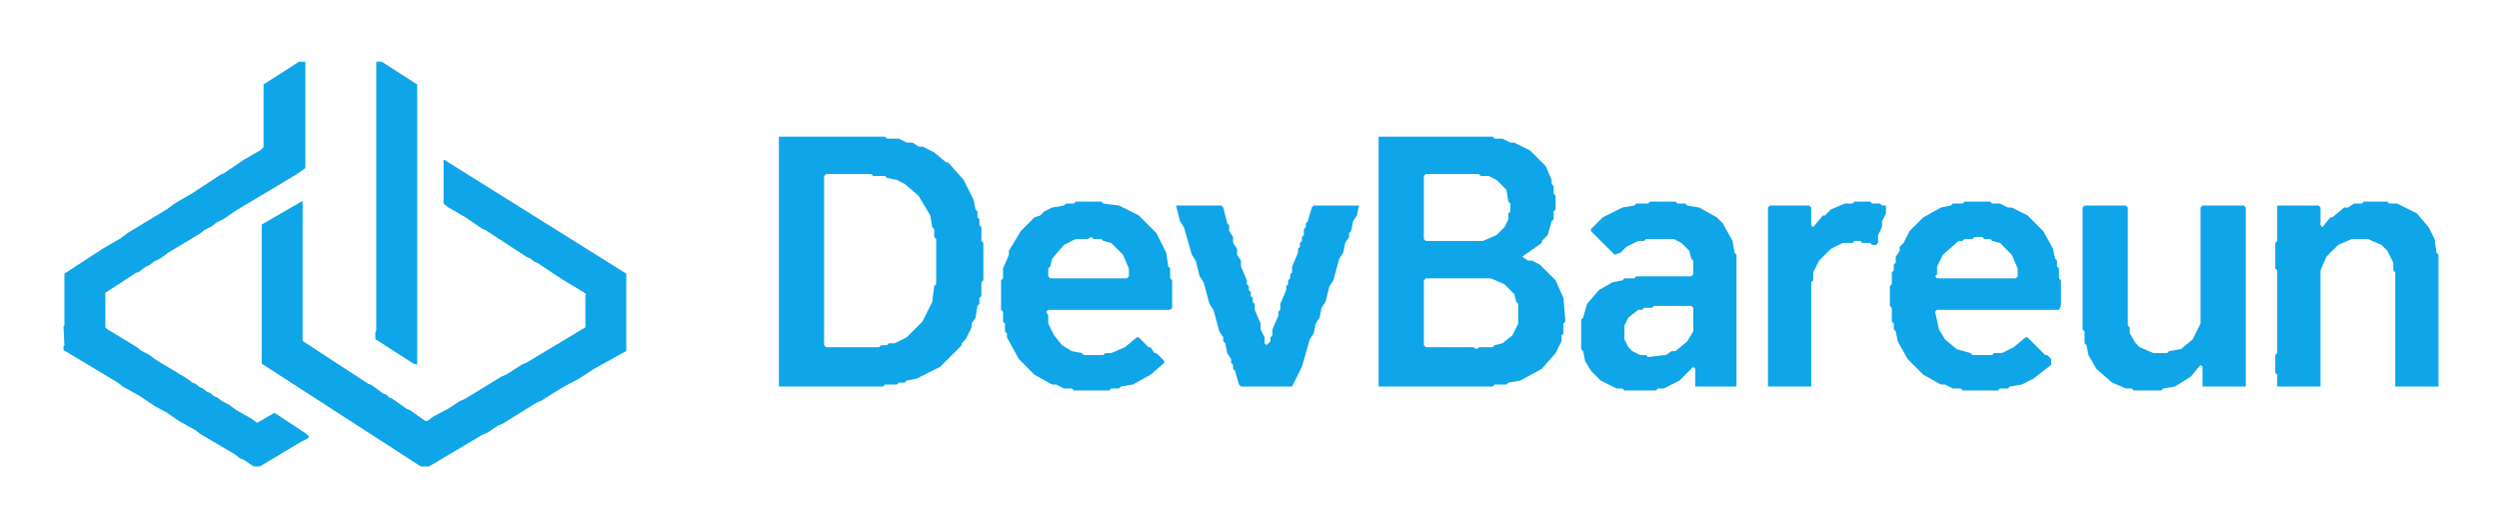
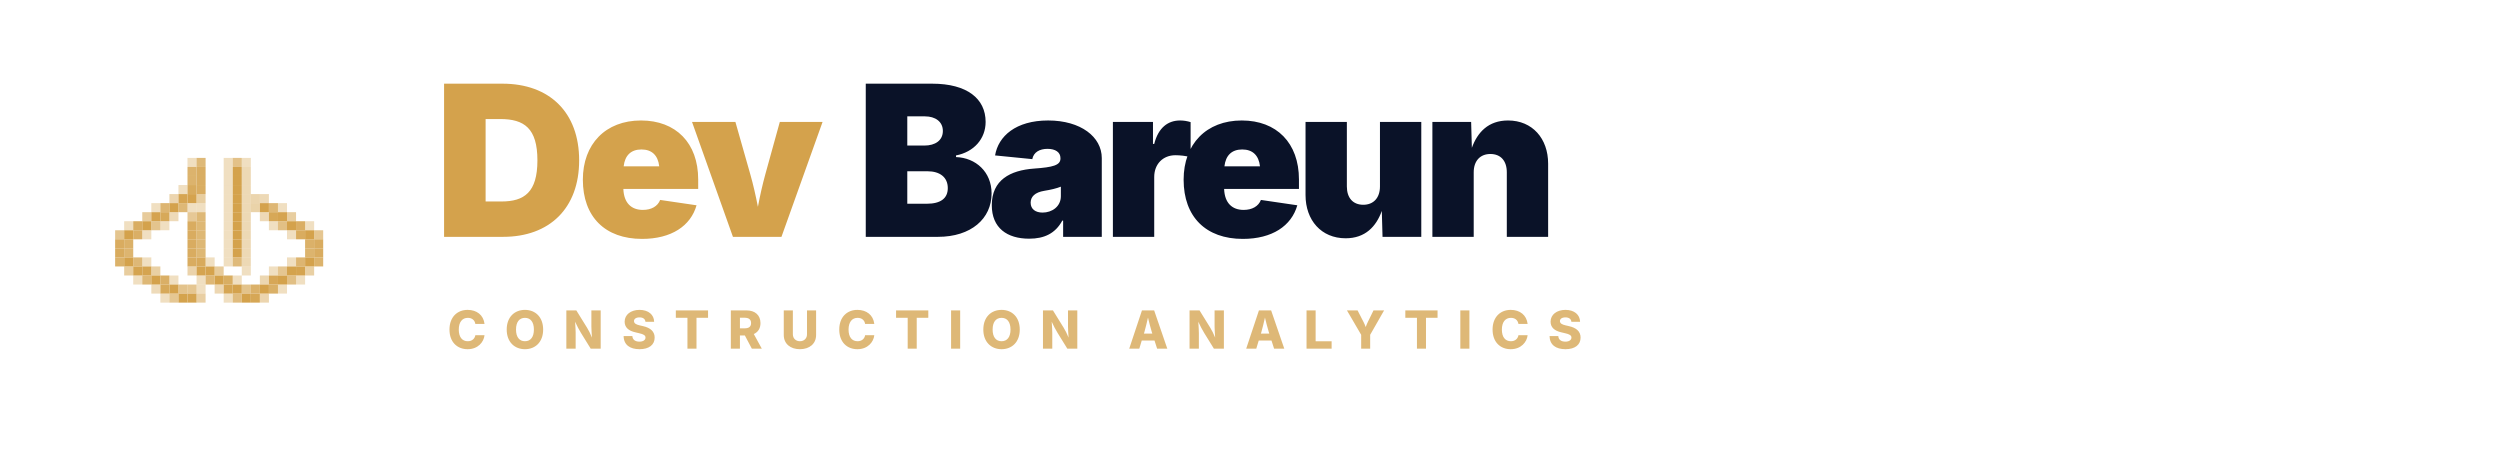
- <svg xmlns="http://www.w3.org/2000/svg" width="567" height="120" viewBox="0 0 567 120" role="img" aria-labelledby="title">
-   <g transform="translate(14.000 14.000) scale(0.206278)">
-     <path d="M 421.0 108.0 L 420.0 108.0 L 420.0 156.0 L 425.0 160.0 L 444.0 171.0 L 463.0 184.0 L 466.0 185.0 L 512.0 215.0 L 515.0 216.0 L 520.0 220.0 L 523.0 221.0 L 550.0 239.0 L 575.0 254.0 L 577.0 256.0 L 576.0 257.0 L 576.0 292.0 L 511.0 331.0 L 506.0 333.0 L 489.0 344.0 L 484.0 346.0 L 443.0 371.0 L 438.0 373.0 L 426.0 381.0 L 409.0 390.0 L 402.0 395.0 L 400.0 395.0 L 383.0 383.0 L 380.0 382.0 L 363.0 370.0 L 360.0 369.0 L 357.0 366.0 L 354.0 365.0 L 340.0 355.0 L 337.0 354.0 L 265.0 307.0 L 265.0 153.0 L 220.0 179.0 L 220.0 332.0 L 395.0 445.0 L 404.0 445.0 L 463.0 410.0 L 468.0 408.0 L 480.0 400.0 L 485.0 398.0 L 522.0 375.0 L 527.0 373.0 L 551.0 358.0 L 568.0 349.0 L 585.0 338.0 L 621.0 318.0 L 621.0 233.0 Z M 346.0 0.0 L 346.0 296.0 L 345.0 297.0 L 345.0 305.0 L 387.0 332.0 L 391.0 333.0 L 391.0 25.0 L 352.0 0.0 Z M 268.0 0.0 L 261.0 0.0 L 222.0 25.0 L 222.0 94.0 L 219.0 97.0 L 200.0 108.0 L 178.0 123.0 L 175.0 124.0 L 143.0 145.0 L 124.0 156.0 L 116.0 162.0 L 73.0 188.0 L 65.0 194.0 L 46.0 205.0 L 3.0 233.0 L 3.0 290.0 L 2.0 291.0 L 3.0 312.0 L 2.0 313.0 L 2.0 317.0 L 62.0 353.0 L 67.0 357.0 L 85.0 367.0 L 103.0 379.0 L 116.0 386.0 L 129.0 395.0 L 147.0 405.0 L 152.0 409.0 L 191.0 432.0 L 196.0 436.0 L 201.0 438.0 L 211.0 445.0 L 218.0 445.0 L 263.0 418.0 L 271.0 414.0 L 272.0 412.0 L 269.0 409.0 L 234.0 386.0 L 215.0 397.0 L 208.0 392.0 L 192.0 383.0 L 184.0 377.0 L 176.0 373.0 L 171.0 369.0 L 168.0 368.0 L 163.0 364.0 L 160.0 363.0 L 155.0 359.0 L 152.0 358.0 L 147.0 354.0 L 144.0 353.0 L 139.0 349.0 L 104.0 328.0 L 96.0 322.0 L 88.0 318.0 L 83.0 314.0 L 50.0 294.0 L 48.0 292.0 L 48.0 254.0 L 82.0 232.0 L 85.0 231.0 L 93.0 225.0 L 96.0 224.0 L 101.0 220.0 L 109.0 216.0 L 117.0 210.0 L 152.0 189.0 L 157.0 185.0 L 165.0 181.0 L 170.0 177.0 L 178.0 173.0 L 191.0 164.0 L 258.0 124.0 L 268.0 117.0 Z" fill="#0EA5E9" fill-rule="evenodd" />
+ <svg xmlns="http://www.w3.org/2000/svg" width="760" height="140" viewBox="0 0 760 140" role="img" aria-label="Dev Bareun Construction Analytics">
+   <style>
+     .brand{font-family:Inter,Segoe UI,Arial,sans-serif;font-size:64px;font-weight:900;letter-spacing:-3px;}
+     .sub{font-family:Inter,Segoe UI,Arial,sans-serif;font-size:16px;font-weight:800;letter-spacing:5.5px;}
+   </style>
+   <g transform="translate(24 26)">
+     <g transform="translate(0 0) scale(2.75)">
+       <g shape-rendering="geometricPrecision">
+         <rect x="12" y="8" width="1" height="1" fill="#D4A24C" opacity="0.350" />
+         <rect x="13" y="8" width="1" height="1" fill="#D4A24C" opacity="0.757" />
+         <rect x="16" y="8" width="1" height="1" fill="#D4A24C" opacity="0.350" />
+         <rect x="17" y="8" width="1" height="1" fill="#D4A24C" opacity="0.663" />
+         <rect x="18" y="8" width="1" height="1" fill="#D4A24C" opacity="0.350" />
+         <rect x="12" y="9" width="1" height="1" fill="#D4A24C" opacity="0.816" />
+         <rect x="13" y="9" width="1" height="1" fill="#D4A24C" opacity="0.878" />
+         <rect x="16" y="9" width="1" height="1" fill="#D4A24C" opacity="0.350" />
+         <rect x="17" y="9" width="1" height="1" fill="#D4A24C" opacity="1.000" />
+         <rect x="18" y="9" width="1" height="1" fill="#D4A24C" opacity="0.412" />
+         <rect x="12" y="10" width="1" height="1" fill="#D4A24C" opacity="0.816" />
+         <rect x="13" y="10" width="1" height="1" fill="#D4A24C" opacity="0.878" />
+         <rect x="16" y="10" width="1" height="1" fill="#D4A24C" opacity="0.350" />
+         <rect x="17" y="10" width="1" height="1" fill="#D4A24C" opacity="1.000" />
+         <rect x="18" y="10" width="1" height="1" fill="#D4A24C" opacity="0.412" />
+         <rect x="11" y="11" width="1" height="1" fill="#D4A24C" opacity="0.350" />
+         <rect x="12" y="11" width="1" height="1" fill="#D4A24C" opacity="0.898" />
+         <rect x="13" y="11" width="1" height="1" fill="#D4A24C" opacity="0.878" />
+         <rect x="16" y="11" width="1" height="1" fill="#D4A24C" opacity="0.350" />
+         <rect x="17" y="11" width="1" height="1" fill="#D4A24C" opacity="1.000" />
+         <rect x="18" y="11" width="1" height="1" fill="#D4A24C" opacity="0.412" />
+         <rect x="10" y="12" width="1" height="1" fill="#D4A24C" opacity="0.447" />
+         <rect x="11" y="12" width="1" height="1" fill="#D4A24C" opacity="0.961" />
+         <rect x="12" y="12" width="1" height="1" fill="#D4A24C" opacity="0.988" />
+         <rect x="13" y="12" width="1" height="1" fill="#D4A24C" opacity="0.529" />
+         <rect x="16" y="12" width="1" height="1" fill="#D4A24C" opacity="0.350" />
+         <rect x="17" y="12" width="1" height="1" fill="#D4A24C" opacity="1.000" />
+         <rect x="18" y="12" width="1" height="1" fill="#D4A24C" opacity="0.412" />
+         <rect x="19" y="12" width="1" height="1" fill="#D4A24C" opacity="0.455" />
+         <rect x="20" y="12" width="1" height="1" fill="#D4A24C" opacity="0.408" />
+         <rect x="8" y="13" width="1" height="1" fill="#D4A24C" opacity="0.350" />
+         <rect x="9" y="13" width="1" height="1" fill="#D4A24C" opacity="0.796" />
+         <rect x="10" y="13" width="1" height="1" fill="#D4A24C" opacity="1.000" />
+         <rect x="11" y="13" width="1" height="1" fill="#D4A24C" opacity="0.765" />
+         <rect x="12" y="13" width="1" height="1" fill="#D4A24C" opacity="0.350" />
+         <rect x="13" y="13" width="1" height="1" fill="#D4A24C" opacity="0.350" />
+         <rect x="16" y="13" width="1" height="1" fill="#D4A24C" opacity="0.350" />
+         <rect x="17" y="13" width="1" height="1" fill="#D4A24C" opacity="1.000" />
+         <rect x="18" y="13" width="1" height="1" fill="#D4A24C" opacity="0.412" />
+         <rect x="19" y="13" width="1" height="1" fill="#D4A24C" opacity="0.478" />
+         <rect x="20" y="13" width="1" height="1" fill="#D4A24C" opacity="1.000" />
+         <rect x="21" y="13" width="1" height="1" fill="#D4A24C" opacity="0.773" />
+         <rect x="22" y="13" width="1" height="1" fill="#D4A24C" opacity="0.350" />
+         <rect x="7" y="14" width="1" height="1" fill="#D4A24C" opacity="0.557" />
+         <rect x="8" y="14" width="1" height="1" fill="#D4A24C" opacity="0.984" />
+         <rect x="9" y="14" width="1" height="1" fill="#D4A24C" opacity="0.929" />
+         <rect x="10" y="14" width="1" height="1" fill="#D4A24C" opacity="0.396" />
+         <rect x="12" y="14" width="1" height="1" fill="#D4A24C" opacity="0.588" />
+         <rect x="13" y="14" width="1" height="1" fill="#D4A24C" opacity="0.765" />
+         <rect x="16" y="14" width="1" height="1" fill="#D4A24C" opacity="0.350" />
+         <rect x="17" y="14" width="1" height="1" fill="#D4A24C" opacity="1.000" />
+         <rect x="18" y="14" width="1" height="1" fill="#D4A24C" opacity="0.412" />
+         <rect x="20" y="14" width="1" height="1" fill="#D4A24C" opacity="0.404" />
+         <rect x="21" y="14" width="1" height="1" fill="#D4A24C" opacity="0.937" />
+         <rect x="22" y="14" width="1" height="1" fill="#D4A24C" opacity="0.980" />
+         <rect x="23" y="14" width="1" height="1" fill="#D4A24C" opacity="0.529" />
+         <rect x="5" y="15" width="1" height="1" fill="#D4A24C" opacity="0.350" />
+         <rect x="6" y="15" width="1" height="1" fill="#D4A24C" opacity="0.878" />
+         <rect x="7" y="15" width="1" height="1" fill="#D4A24C" opacity="1.000" />
+         <rect x="8" y="15" width="1" height="1" fill="#D4A24C" opacity="0.635" />
+         <rect x="9" y="15" width="1" height="1" fill="#D4A24C" opacity="0.350" />
+         <rect x="12" y="15" width="1" height="1" fill="#D4A24C" opacity="0.890" />
+         <rect x="13" y="15" width="1" height="1" fill="#D4A24C" opacity="0.769" />
+         <rect x="16" y="15" width="1" height="1" fill="#D4A24C" opacity="0.350" />
+         <rect x="17" y="15" width="1" height="1" fill="#D4A24C" opacity="1.000" />
+         <rect x="18" y="15" width="1" height="1" fill="#D4A24C" opacity="0.412" />
+         <rect x="21" y="15" width="1" height="1" fill="#D4A24C" opacity="0.350" />
+         <rect x="22" y="15" width="1" height="1" fill="#D4A24C" opacity="0.682" />
+         <rect x="23" y="15" width="1" height="1" fill="#D4A24C" opacity="1.000" />
+         <rect x="24" y="15" width="1" height="1" fill="#D4A24C" opacity="0.867" />
+         <rect x="25" y="15" width="1" height="1" fill="#D4A24C" opacity="0.350" />
+         <rect x="4" y="16" width="1" height="1" fill="#D4A24C" opacity="0.624" />
+         <rect x="5" y="16" width="1" height="1" fill="#D4A24C" opacity="1.000" />
+         <rect x="6" y="16" width="1" height="1" fill="#D4A24C" opacity="0.855" />
+         <rect x="7" y="16" width="1" height="1" fill="#D4A24C" opacity="0.350" />
+         <rect x="12" y="16" width="1" height="1" fill="#D4A24C" opacity="0.890" />
+         <rect x="13" y="16" width="1" height="1" fill="#D4A24C" opacity="0.769" />
+         <rect x="16" y="16" width="1" height="1" fill="#D4A24C" opacity="0.350" />
+         <rect x="17" y="16" width="1" height="1" fill="#D4A24C" opacity="1.000" />
+         <rect x="18" y="16" width="1" height="1" fill="#D4A24C" opacity="0.412" />
+         <rect x="23" y="16" width="1" height="1" fill="#D4A24C" opacity="0.350" />
+         <rect x="24" y="16" width="1" height="1" fill="#D4A24C" opacity="0.894" />
+         <rect x="25" y="16" width="1" height="1" fill="#D4A24C" opacity="1.000" />
+         <rect x="26" y="16" width="1" height="1" fill="#D4A24C" opacity="0.612" />
+         <rect x="4" y="17" width="1" height="1" fill="#D4A24C" opacity="0.890" />
+         <rect x="5" y="17" width="1" height="1" fill="#D4A24C" opacity="0.835" />
+         <rect x="12" y="17" width="1" height="1" fill="#D4A24C" opacity="0.890" />
+         <rect x="13" y="17" width="1" height="1" fill="#D4A24C" opacity="0.769" />
+         <rect x="16" y="17" width="1" height="1" fill="#D4A24C" opacity="0.350" />
+         <rect x="17" y="17" width="1" height="1" fill="#D4A24C" opacity="1.000" />
+         <rect x="18" y="17" width="1" height="1" fill="#D4A24C" opacity="0.412" />
+         <rect x="25" y="17" width="1" height="1" fill="#D4A24C" opacity="0.839" />
+         <rect x="26" y="17" width="1" height="1" fill="#D4A24C" opacity="0.890" />
+         <rect x="4" y="18" width="1" height="1" fill="#D4A24C" opacity="0.898" />
+         <rect x="5" y="18" width="1" height="1" fill="#D4A24C" opacity="0.800" />
+         <rect x="12" y="18" width="1" height="1" fill="#D4A24C" opacity="0.890" />
+         <rect x="13" y="18" width="1" height="1" fill="#D4A24C" opacity="0.769" />
+         <rect x="16" y="18" width="1" height="1" fill="#D4A24C" opacity="0.350" />
+         <rect x="17" y="18" width="1" height="1" fill="#D4A24C" opacity="1.000" />
+         <rect x="18" y="18" width="1" height="1" fill="#D4A24C" opacity="0.412" />
+         <rect x="25" y="18" width="1" height="1" fill="#D4A24C" opacity="0.808" />
+         <rect x="26" y="18" width="1" height="1" fill="#D4A24C" opacity="0.890" />
+         <rect x="4" y="19" width="1" height="1" fill="#D4A24C" opacity="0.831" />
+         <rect x="5" y="19" width="1" height="1" fill="#D4A24C" opacity="1.000" />
+         <rect x="6" y="19" width="1" height="1" fill="#D4A24C" opacity="0.761" />
+         <rect x="7" y="19" width="1" height="1" fill="#D4A24C" opacity="0.350" />
+         <rect x="12" y="19" width="1" height="1" fill="#D4A24C" opacity="0.890" />
+         <rect x="13" y="19" width="1" height="1" fill="#D4A24C" opacity="0.910" />
+         <rect x="14" y="19" width="1" height="1" fill="#D4A24C" opacity="0.350" />
+         <rect x="16" y="19" width="1" height="1" fill="#D4A24C" opacity="0.350" />
+         <rect x="17" y="19" width="1" height="1" fill="#D4A24C" opacity="0.745" />
+         <rect x="18" y="19" width="1" height="1" fill="#D4A24C" opacity="0.412" />
+         <rect x="23" y="19" width="1" height="1" fill="#D4A24C" opacity="0.350" />
+         <rect x="24" y="19" width="1" height="1" fill="#D4A24C" opacity="0.792" />
+         <rect x="25" y="19" width="1" height="1" fill="#D4A24C" opacity="1.000" />
+         <rect x="26" y="19" width="1" height="1" fill="#D4A24C" opacity="0.820" />
+         <rect x="5" y="20" width="1" height="1" fill="#D4A24C" opacity="0.541" />
+         <rect x="6" y="20" width="1" height="1" fill="#D4A24C" opacity="0.980" />
+         <rect x="7" y="20" width="1" height="1" fill="#D4A24C" opacity="0.973" />
+         <rect x="8" y="20" width="1" height="1" fill="#D4A24C" opacity="0.510" />
+         <rect x="12" y="20" width="1" height="1" fill="#D4A24C" opacity="0.471" />
+         <rect x="13" y="20" width="1" height="1" fill="#D4A24C" opacity="0.973" />
+         <rect x="14" y="20" width="1" height="1" fill="#D4A24C" opacity="0.988" />
+         <rect x="15" y="20" width="1" height="1" fill="#D4A24C" opacity="0.557" />
+         <rect x="18" y="20" width="1" height="1" fill="#D4A24C" opacity="0.350" />
+         <rect x="21" y="20" width="1" height="1" fill="#D4A24C" opacity="0.350" />
+         <rect x="22" y="20" width="1" height="1" fill="#D4A24C" opacity="0.616" />
+         <rect x="23" y="20" width="1" height="1" fill="#D4A24C" opacity="0.992" />
+         <rect x="24" y="20" width="1" height="1" fill="#D4A24C" opacity="0.973" />
+         <rect x="25" y="20" width="1" height="1" fill="#D4A24C" opacity="0.506" />
+         <rect x="6" y="21" width="1" height="1" fill="#D4A24C" opacity="0.350" />
+         <rect x="7" y="21" width="1" height="1" fill="#D4A24C" opacity="0.765" />
+         <rect x="8" y="21" width="1" height="1" fill="#D4A24C" opacity="1.000" />
+         <rect x="9" y="21" width="1" height="1" fill="#D4A24C" opacity="0.855" />
+         <rect x="10" y="21" width="1" height="1" fill="#D4A24C" opacity="0.350" />
+         <rect x="13" y="21" width="1" height="1" fill="#D4A24C" opacity="0.350" />
+         <rect x="14" y="21" width="1" height="1" fill="#D4A24C" opacity="0.773" />
+         <rect x="15" y="21" width="1" height="1" fill="#D4A24C" opacity="1.000" />
+         <rect x="16" y="21" width="1" height="1" fill="#D4A24C" opacity="0.875" />
+         <rect x="17" y="21" width="1" height="1" fill="#D4A24C" opacity="0.350" />
+         <rect x="20" y="21" width="1" height="1" fill="#D4A24C" opacity="0.435" />
+         <rect x="21" y="21" width="1" height="1" fill="#D4A24C" opacity="0.941" />
+         <rect x="22" y="21" width="1" height="1" fill="#D4A24C" opacity="1.000" />
+         <rect x="23" y="21" width="1" height="1" fill="#D4A24C" opacity="0.686" />
+         <rect x="24" y="21" width="1" height="1" fill="#D4A24C" opacity="0.350" />
+         <rect x="8" y="22" width="1" height="1" fill="#D4A24C" opacity="0.384" />
+         <rect x="9" y="22" width="1" height="1" fill="#D4A24C" opacity="0.918" />
+         <rect x="10" y="22" width="1" height="1" fill="#D4A24C" opacity="0.996" />
+         <rect x="11" y="22" width="1" height="1" fill="#D4A24C" opacity="0.643" />
+         <rect x="12" y="22" width="1" height="1" fill="#D4A24C" opacity="0.612" />
+         <rect x="13" y="22" width="1" height="1" fill="#D4A24C" opacity="0.350" />
+         <rect x="15" y="22" width="1" height="1" fill="#D4A24C" opacity="0.427" />
+         <rect x="16" y="22" width="1" height="1" fill="#D4A24C" opacity="0.953" />
+         <rect x="17" y="22" width="1" height="1" fill="#D4A24C" opacity="0.996" />
+         <rect x="18" y="22" width="1" height="1" fill="#D4A24C" opacity="0.647" />
+         <rect x="19" y="22" width="1" height="1" fill="#D4A24C" opacity="0.839" />
+         <rect x="20" y="22" width="1" height="1" fill="#D4A24C" opacity="1.000" />
+         <rect x="21" y="22" width="1" height="1" fill="#D4A24C" opacity="0.851" />
+         <rect x="22" y="22" width="1" height="1" fill="#D4A24C" opacity="0.350" />
+         <rect x="9" y="23" width="1" height="1" fill="#D4A24C" opacity="0.350" />
+         <rect x="10" y="23" width="1" height="1" fill="#D4A24C" opacity="0.604" />
+         <rect x="11" y="23" width="1" height="1" fill="#D4A24C" opacity="0.992" />
+         <rect x="12" y="23" width="1" height="1" fill="#D4A24C" opacity="0.973" />
+         <rect x="13" y="23" width="1" height="1" fill="#D4A24C" opacity="0.514" />
+         <rect x="16" y="23" width="1" height="1" fill="#D4A24C" opacity="0.350" />
+         <rect x="17" y="23" width="1" height="1" fill="#D4A24C" opacity="0.718" />
+         <rect x="18" y="23" width="1" height="1" fill="#D4A24C" opacity="1.000" />
+         <rect x="19" y="23" width="1" height="1" fill="#D4A24C" opacity="0.945" />
+         <rect x="20" y="23" width="1" height="1" fill="#D4A24C" opacity="0.447" />
+       </g>
+     </g>
  </g>
-   <g transform="translate(176.717 31.000) scale(0.446154)">
-     <path d="M 664.0 35.0 L 663.0 36.0 L 663.0 98.0 L 664.0 99.0 L 664.0 105.0 L 665.0 106.0 L 666.0 111.0 L 670.0 118.0 L 678.0 125.0 L 685.0 128.0 L 688.0 128.0 L 689.0 129.0 L 703.0 129.0 L 704.0 128.0 L 710.0 127.0 L 718.0 122.0 L 723.0 116.0 L 724.0 117.0 L 724.0 127.0 L 746.0 127.0 L 746.0 36.0 L 745.0 35.0 L 724.0 35.0 L 723.0 36.0 L 723.0 95.0 L 719.0 103.0 L 713.0 108.0 L 707.0 109.0 L 706.0 110.0 L 699.0 110.0 L 692.0 107.0 L 690.0 105.0 L 687.0 100.0 L 687.0 97.0 L 686.0 96.0 L 686.0 36.0 L 685.0 35.0 Z M 202.0 35.0 L 204.0 43.0 L 206.0 46.0 L 210.0 60.0 L 212.0 63.0 L 214.0 71.0 L 216.0 74.0 L 219.0 85.0 L 221.0 88.0 L 224.0 99.0 L 226.0 102.0 L 226.0 104.0 L 227.0 105.0 L 228.0 110.0 L 230.0 113.0 L 230.0 115.0 L 231.0 116.0 L 231.0 118.0 L 232.0 119.0 L 234.0 126.0 L 235.0 127.0 L 261.0 127.0 L 266.0 117.0 L 270.0 103.0 L 272.0 100.0 L 273.0 95.0 L 275.0 92.0 L 276.0 87.0 L 278.0 84.0 L 280.0 76.0 L 282.0 73.0 L 285.0 62.0 L 287.0 59.0 L 288.0 54.0 L 290.0 51.0 L 290.0 49.0 L 291.0 48.0 L 292.0 43.0 L 294.0 40.0 L 295.0 35.0 L 272.0 35.0 L 271.0 36.0 L 269.0 43.0 L 268.0 44.0 L 268.0 46.0 L 267.0 47.0 L 267.0 50.0 L 266.0 51.0 L 266.0 53.0 L 265.0 54.0 L 265.0 56.0 L 264.0 57.0 L 264.0 59.0 L 261.0 66.0 L 261.0 69.0 L 260.0 70.0 L 260.0 72.0 L 259.0 73.0 L 259.0 75.0 L 258.0 76.0 L 258.0 78.0 L 255.0 85.0 L 255.0 88.0 L 254.0 89.0 L 254.0 91.0 L 251.0 98.0 L 251.0 101.0 L 250.0 102.0 L 250.0 104.0 L 248.0 106.0 L 247.0 105.0 L 247.0 102.0 L 245.0 98.0 L 245.0 95.0 L 242.0 88.0 L 242.0 85.0 L 241.0 84.0 L 241.0 82.0 L 240.0 81.0 L 240.0 79.0 L 239.0 78.0 L 239.0 76.0 L 238.0 75.0 L 238.0 73.0 L 235.0 66.0 L 235.0 63.0 L 233.0 60.0 L 233.0 57.0 L 231.0 54.0 L 231.0 51.0 L 229.0 48.0 L 229.0 45.0 L 228.0 44.0 L 226.0 36.0 L 225.0 35.0 Z M 833.0 39.0 L 823.0 34.0 L 819.0 34.0 L 818.0 33.0 L 806.0 33.0 L 805.0 34.0 L 801.0 34.0 L 798.0 36.0 L 796.0 36.0 L 790.0 41.0 L 789.0 41.0 L 785.0 46.0 L 784.0 45.0 L 784.0 36.0 L 783.0 35.0 L 762.0 35.0 L 762.0 53.0 L 761.0 54.0 L 761.0 67.0 L 762.0 68.0 L 762.0 110.0 L 761.0 111.0 L 761.0 120.0 L 762.0 121.0 L 762.0 127.0 L 784.0 127.0 L 784.0 68.0 L 787.0 61.0 L 793.0 55.0 L 800.0 52.0 L 808.0 52.0 L 815.0 55.0 L 818.0 58.0 L 821.0 64.0 L 821.0 68.0 L 822.0 69.0 L 822.0 127.0 L 844.0 127.0 L 844.0 60.0 L 843.0 59.0 L 842.0 52.0 L 839.0 46.0 Z M 591.0 36.0 L 582.0 41.0 L 575.0 48.0 L 572.0 54.0 L 570.0 56.0 L 570.0 58.0 L 568.0 61.0 L 568.0 64.0 L 567.0 65.0 L 567.0 68.0 L 566.0 69.0 L 566.0 75.0 L 565.0 76.0 L 565.0 86.0 L 566.0 87.0 L 566.0 94.0 L 567.0 95.0 L 567.0 98.0 L 568.0 99.0 L 569.0 104.0 L 574.0 113.0 L 582.0 121.0 L 591.0 126.0 L 593.0 126.0 L 597.0 128.0 L 601.0 128.0 L 602.0 129.0 L 620.0 129.0 L 621.0 128.0 L 625.0 128.0 L 626.0 127.0 L 632.0 126.0 L 638.0 123.0 L 647.0 116.0 L 647.0 113.0 L 645.0 111.0 L 644.0 111.0 L 635.0 102.0 L 634.0 102.0 L 628.0 107.0 L 622.0 110.0 L 618.0 110.0 L 617.0 111.0 L 607.0 111.0 L 606.0 110.0 L 599.0 108.0 L 593.0 103.0 L 590.0 98.0 L 588.0 89.0 L 589.0 88.0 L 651.0 88.0 L 652.0 86.0 L 652.0 73.0 L 651.0 72.0 L 651.0 67.0 L 650.0 66.0 L 650.0 63.0 L 649.0 62.0 L 648.0 57.0 L 643.0 48.0 L 635.0 40.0 L 627.0 36.0 L 625.0 36.0 L 621.0 34.0 L 617.0 34.0 L 616.0 33.0 L 603.0 33.0 L 602.0 34.0 L 597.0 34.0 L 596.0 35.0 Z M 588.0 71.0 L 589.0 70.0 L 589.0 66.0 L 592.0 60.0 L 600.0 53.0 L 602.0 53.0 L 603.0 52.0 L 607.0 52.0 L 608.0 51.0 L 612.0 51.0 L 613.0 52.0 L 616.0 52.0 L 617.0 53.0 L 621.0 54.0 L 627.0 60.0 L 630.0 67.0 L 630.0 71.0 L 629.0 72.0 L 589.0 72.0 Z M 563.0 35.0 L 561.0 35.0 L 560.0 34.0 L 556.0 34.0 L 555.0 33.0 L 547.0 33.0 L 546.0 34.0 L 542.0 34.0 L 535.0 37.0 L 532.0 40.0 L 531.0 40.0 L 526.0 46.0 L 525.0 45.0 L 525.0 36.0 L 524.0 35.0 L 504.0 35.0 L 503.0 36.0 L 503.0 127.0 L 525.0 127.0 L 525.0 74.0 L 526.0 73.0 L 526.0 69.0 L 529.0 63.0 L 535.0 57.0 L 541.0 54.0 L 546.0 54.0 L 547.0 53.0 L 550.0 53.0 L 551.0 54.0 L 555.0 54.0 L 556.0 55.0 L 558.0 55.0 L 559.0 54.0 L 559.0 50.0 L 561.0 46.0 L 561.0 43.0 L 563.0 39.0 Z M 419.0 41.0 L 413.0 47.0 L 413.0 48.0 L 425.0 60.0 L 428.0 59.0 L 431.0 56.0 L 437.0 53.0 L 440.0 53.0 L 441.0 52.0 L 455.0 52.0 L 459.0 54.0 L 463.0 58.0 L 464.0 62.0 L 465.0 63.0 L 465.0 70.0 L 464.0 71.0 L 436.0 71.0 L 435.0 72.0 L 430.0 72.0 L 429.0 73.0 L 424.0 74.0 L 417.0 78.0 L 411.0 85.0 L 409.0 92.0 L 408.0 93.0 L 408.0 108.0 L 409.0 109.0 L 410.0 114.0 L 413.0 119.0 L 418.0 124.0 L 426.0 128.0 L 429.0 128.0 L 430.0 129.0 L 446.0 129.0 L 447.0 128.0 L 450.0 128.0 L 458.0 124.0 L 465.0 117.0 L 466.0 118.0 L 466.0 127.0 L 487.0 127.0 L 487.0 60.0 L 486.0 59.0 L 485.0 53.0 L 480.0 44.0 L 477.0 41.0 L 468.0 36.0 L 462.0 35.0 L 461.0 34.0 L 457.0 34.0 L 456.0 33.0 L 443.0 33.0 L 442.0 34.0 L 436.0 34.0 L 435.0 35.0 L 429.0 36.0 Z M 464.0 86.0 L 465.0 87.0 L 465.0 99.0 L 462.0 104.0 L 456.0 109.0 L 454.0 109.0 L 451.0 111.0 L 442.0 112.0 L 441.0 111.0 L 438.0 111.0 L 434.0 109.0 L 432.0 107.0 L 430.0 103.0 L 430.0 96.0 L 432.0 92.0 L 437.0 88.0 L 439.0 88.0 L 440.0 87.0 L 444.0 87.0 L 445.0 86.0 Z M 139.0 36.0 L 135.0 38.0 L 133.0 40.0 L 130.0 41.0 L 123.0 48.0 L 117.0 58.0 L 117.0 60.0 L 114.0 67.0 L 114.0 72.0 L 113.0 73.0 L 113.0 88.0 L 114.0 89.0 L 114.0 94.0 L 115.0 95.0 L 115.0 99.0 L 116.0 100.0 L 116.0 102.0 L 122.0 113.0 L 130.0 121.0 L 139.0 126.0 L 141.0 126.0 L 145.0 128.0 L 149.0 128.0 L 150.0 129.0 L 168.0 129.0 L 169.0 128.0 L 173.0 128.0 L 174.0 127.0 L 180.0 126.0 L 189.0 121.0 L 196.0 115.0 L 196.0 114.0 L 192.0 110.0 L 191.0 110.0 L 189.0 107.0 L 188.0 107.0 L 183.0 102.0 L 182.0 102.0 L 176.0 107.0 L 169.0 110.0 L 166.0 110.0 L 165.0 111.0 L 155.0 111.0 L 154.0 110.0 L 149.0 109.0 L 144.0 106.0 L 140.0 101.0 L 137.0 95.0 L 137.0 91.0 L 136.0 89.0 L 137.0 88.0 L 199.0 88.0 L 200.0 87.0 L 200.0 73.0 L 199.0 72.0 L 199.0 67.0 L 198.0 66.0 L 197.0 59.0 L 192.0 49.0 L 183.0 40.0 L 173.0 35.0 L 165.0 34.0 L 164.0 33.0 L 151.0 33.0 L 150.0 34.0 L 146.0 34.0 L 145.0 35.0 Z M 137.0 67.0 L 138.0 66.0 L 139.0 62.0 L 145.0 55.0 L 151.0 52.0 L 157.0 52.0 L 159.0 51.0 L 160.0 52.0 L 164.0 52.0 L 165.0 53.0 L 169.0 54.0 L 175.0 60.0 L 178.0 67.0 L 178.0 71.0 L 177.0 72.0 L 138.0 72.0 L 137.0 71.0 Z M 305.0 0.0 L 305.0 127.0 L 363.0 127.0 L 364.0 126.0 L 370.0 126.0 L 371.0 125.0 L 377.0 124.0 L 388.0 118.0 L 395.0 110.0 L 398.0 104.0 L 398.0 101.0 L 399.0 100.0 L 399.0 95.0 L 400.0 94.0 L 399.0 82.0 L 395.0 73.0 L 387.0 65.0 L 383.0 63.0 L 381.0 63.0 L 378.0 61.0 L 388.0 54.0 L 388.0 53.0 L 391.0 50.0 L 393.0 43.0 L 394.0 42.0 L 394.0 38.0 L 395.0 37.0 L 395.0 30.0 L 394.0 29.0 L 394.0 25.0 L 393.0 24.0 L 393.0 22.0 L 390.0 15.0 L 382.0 7.0 L 374.0 3.0 L 372.0 3.0 L 368.0 1.0 L 364.0 1.0 L 363.0 0.0 Z M 328.0 73.0 L 329.0 72.0 L 362.0 72.0 L 369.0 75.0 L 374.0 80.0 L 375.0 84.0 L 376.0 85.0 L 376.0 95.0 L 373.0 101.0 L 368.0 105.0 L 364.0 106.0 L 363.0 107.0 L 356.0 107.0 L 355.0 108.0 L 353.0 107.0 L 329.0 107.0 L 328.0 106.0 Z M 328.0 20.0 L 329.0 19.0 L 356.0 19.0 L 357.0 20.0 L 361.0 20.0 L 365.0 22.0 L 370.0 27.0 L 371.0 33.0 L 372.0 34.0 L 372.0 38.0 L 371.0 39.0 L 371.0 42.0 L 369.0 46.0 L 365.0 50.0 L 358.0 53.0 L 329.0 53.0 L 328.0 52.0 Z M 0.0 0.0 L 0.0 127.0 L 53.0 127.0 L 54.0 126.0 L 60.0 126.0 L 61.0 125.0 L 64.0 125.0 L 65.0 124.0 L 70.0 123.0 L 82.0 117.0 L 93.0 106.0 L 93.0 105.0 L 95.0 103.0 L 98.0 97.0 L 98.0 95.0 L 100.0 92.0 L 101.0 86.0 L 102.0 85.0 L 102.0 82.0 L 103.0 81.0 L 103.0 74.0 L 104.0 73.0 L 104.0 54.0 L 103.0 53.0 L 103.0 46.0 L 102.0 45.0 L 102.0 42.0 L 101.0 41.0 L 101.0 38.0 L 100.0 37.0 L 99.0 32.0 L 94.0 22.0 L 86.0 13.0 L 85.0 13.0 L 79.0 8.0 L 73.0 5.0 L 71.0 5.0 L 68.0 3.0 L 65.0 3.0 L 61.0 1.0 L 55.0 1.0 L 54.0 0.0 Z M 24.0 19.0 L 47.0 19.0 L 48.0 20.0 L 54.0 20.0 L 55.0 21.0 L 60.0 22.0 L 64.0 24.0 L 71.0 30.0 L 77.0 40.0 L 78.0 46.0 L 79.0 47.0 L 79.0 51.0 L 80.0 52.0 L 80.0 75.0 L 79.0 76.0 L 78.0 84.0 L 73.0 94.0 L 65.0 102.0 L 59.0 105.0 L 56.0 105.0 L 55.0 106.0 L 52.0 106.0 L 51.0 107.0 L 24.0 107.0 L 23.0 106.0 L 23.0 20.0 Z" fill="#0EA5E9" fill-rule="evenodd" />
-   </g>
+   <text x="132" y="72" class="brand" fill="#D4A24C">Dev <tspan fill="#0A1228">Bareun</tspan>
+   </text>
+   <text x="136" y="106" class="sub" fill="#D4A24C" opacity="0.76">CONSTRUCTION ANALYTICS</text>
</svg>
